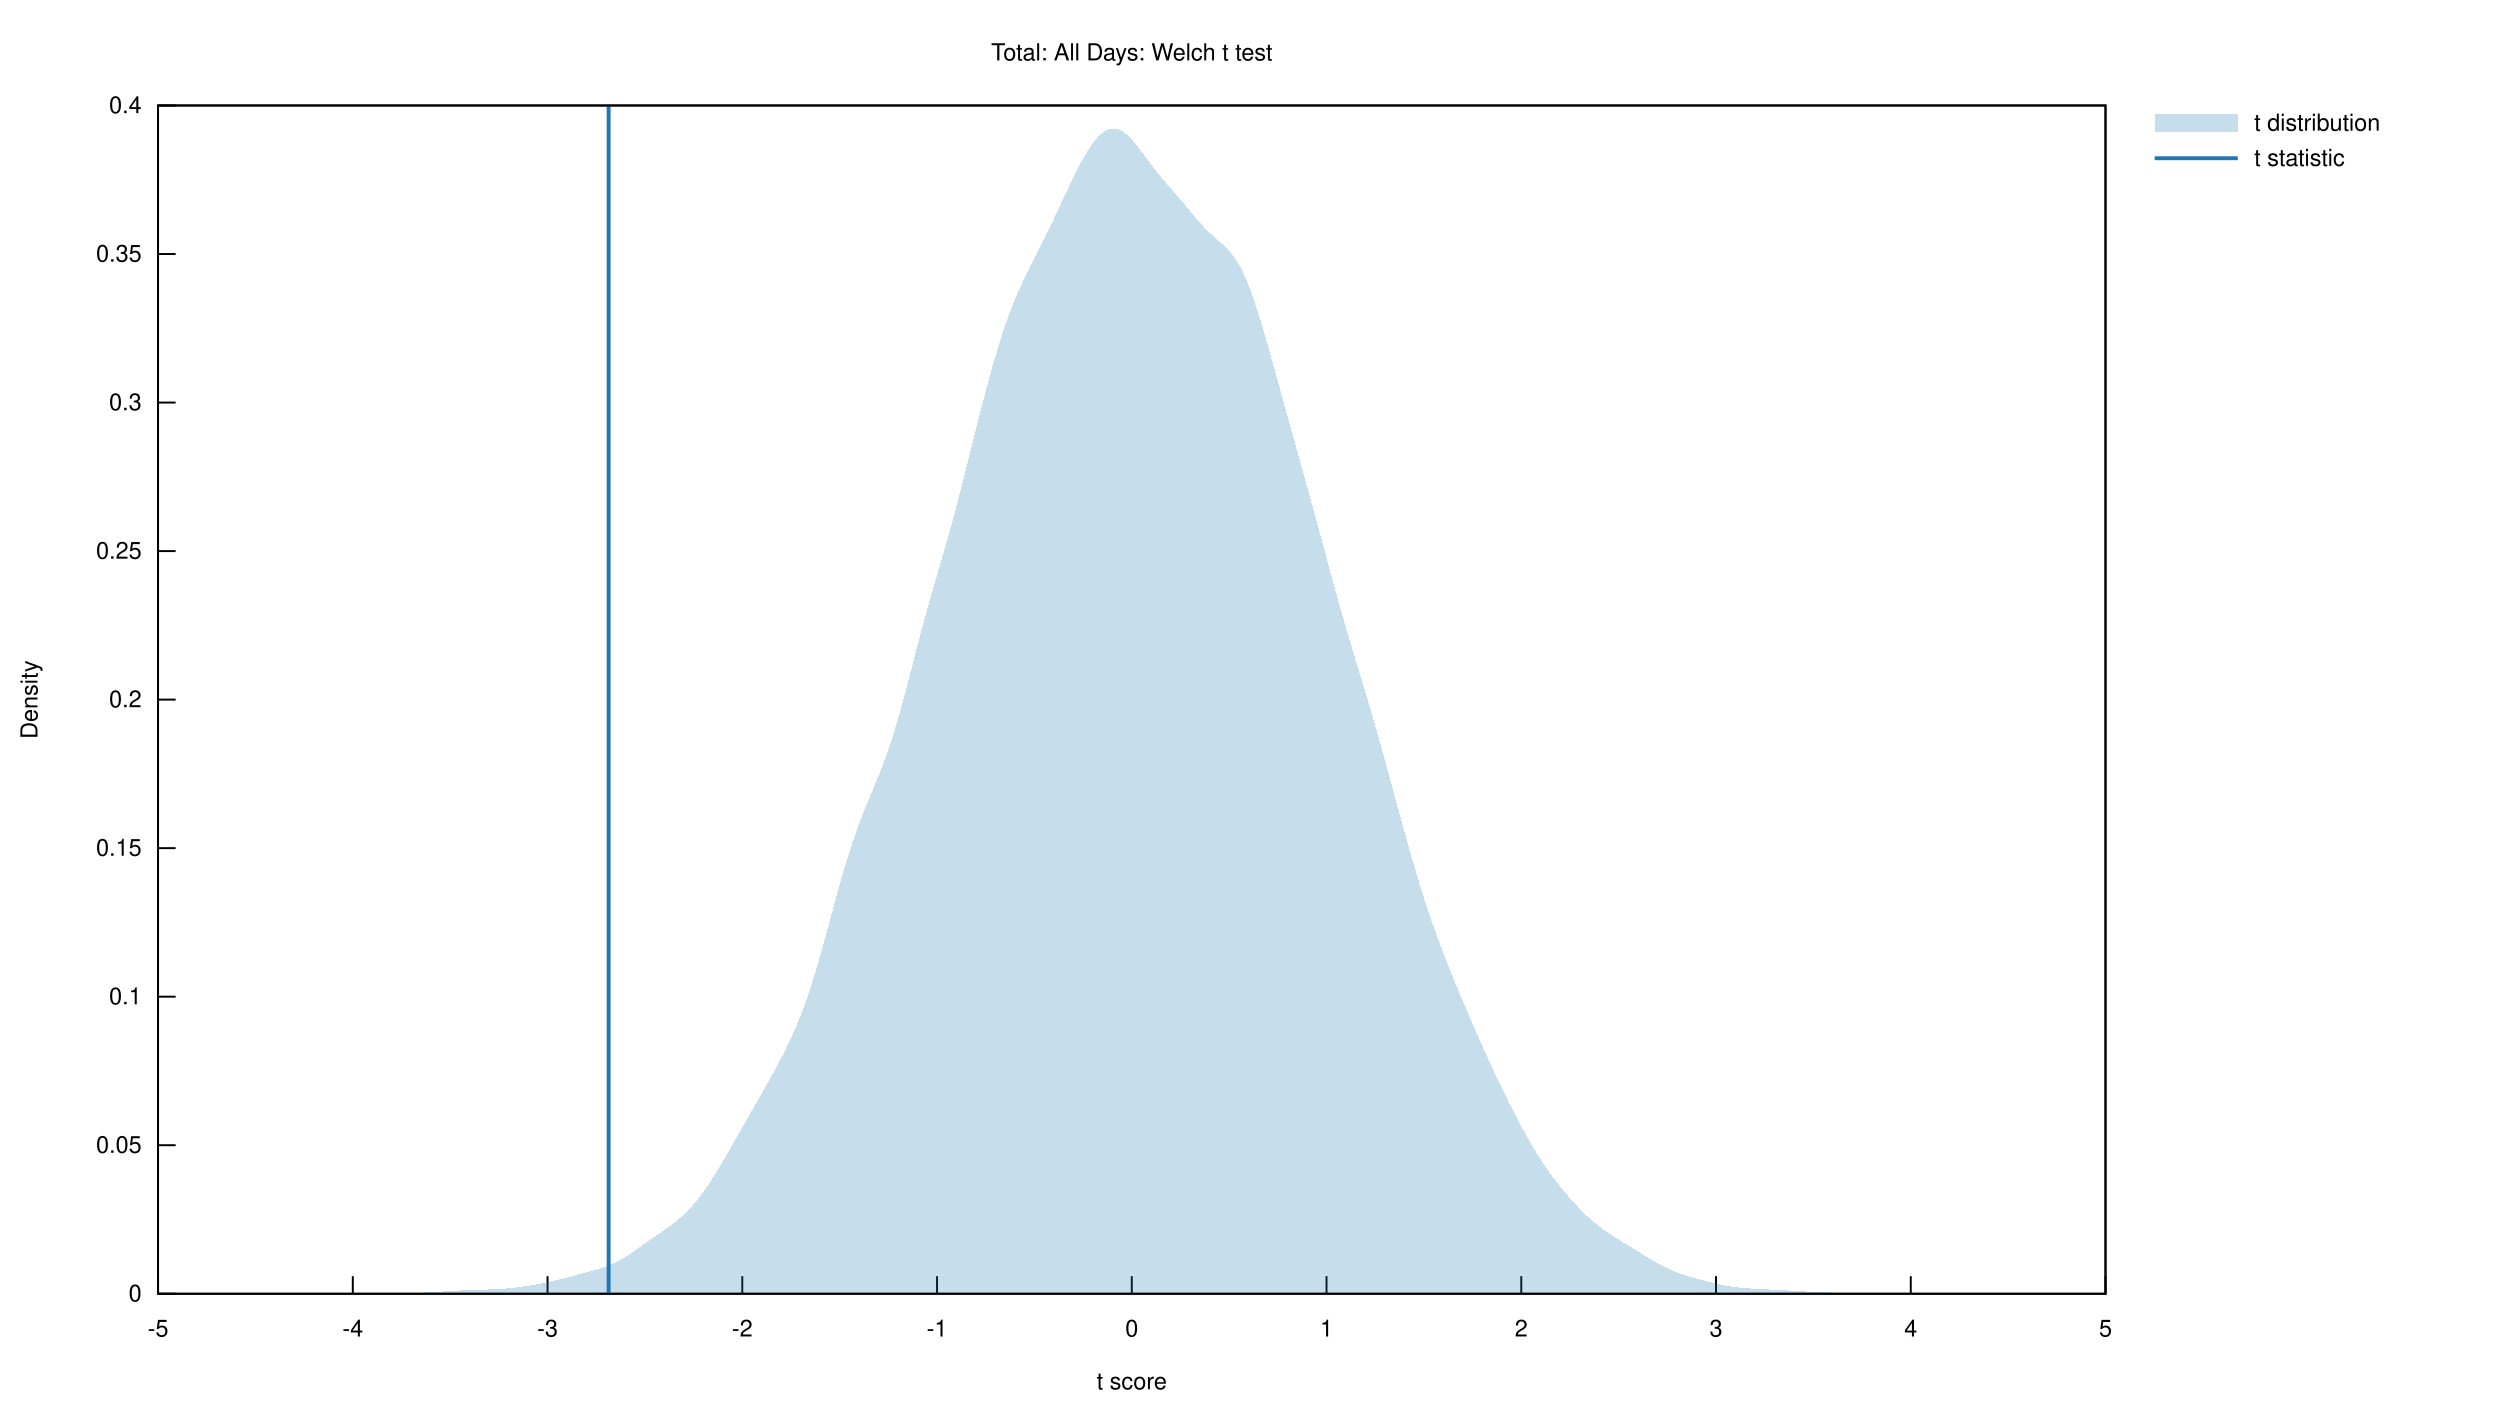
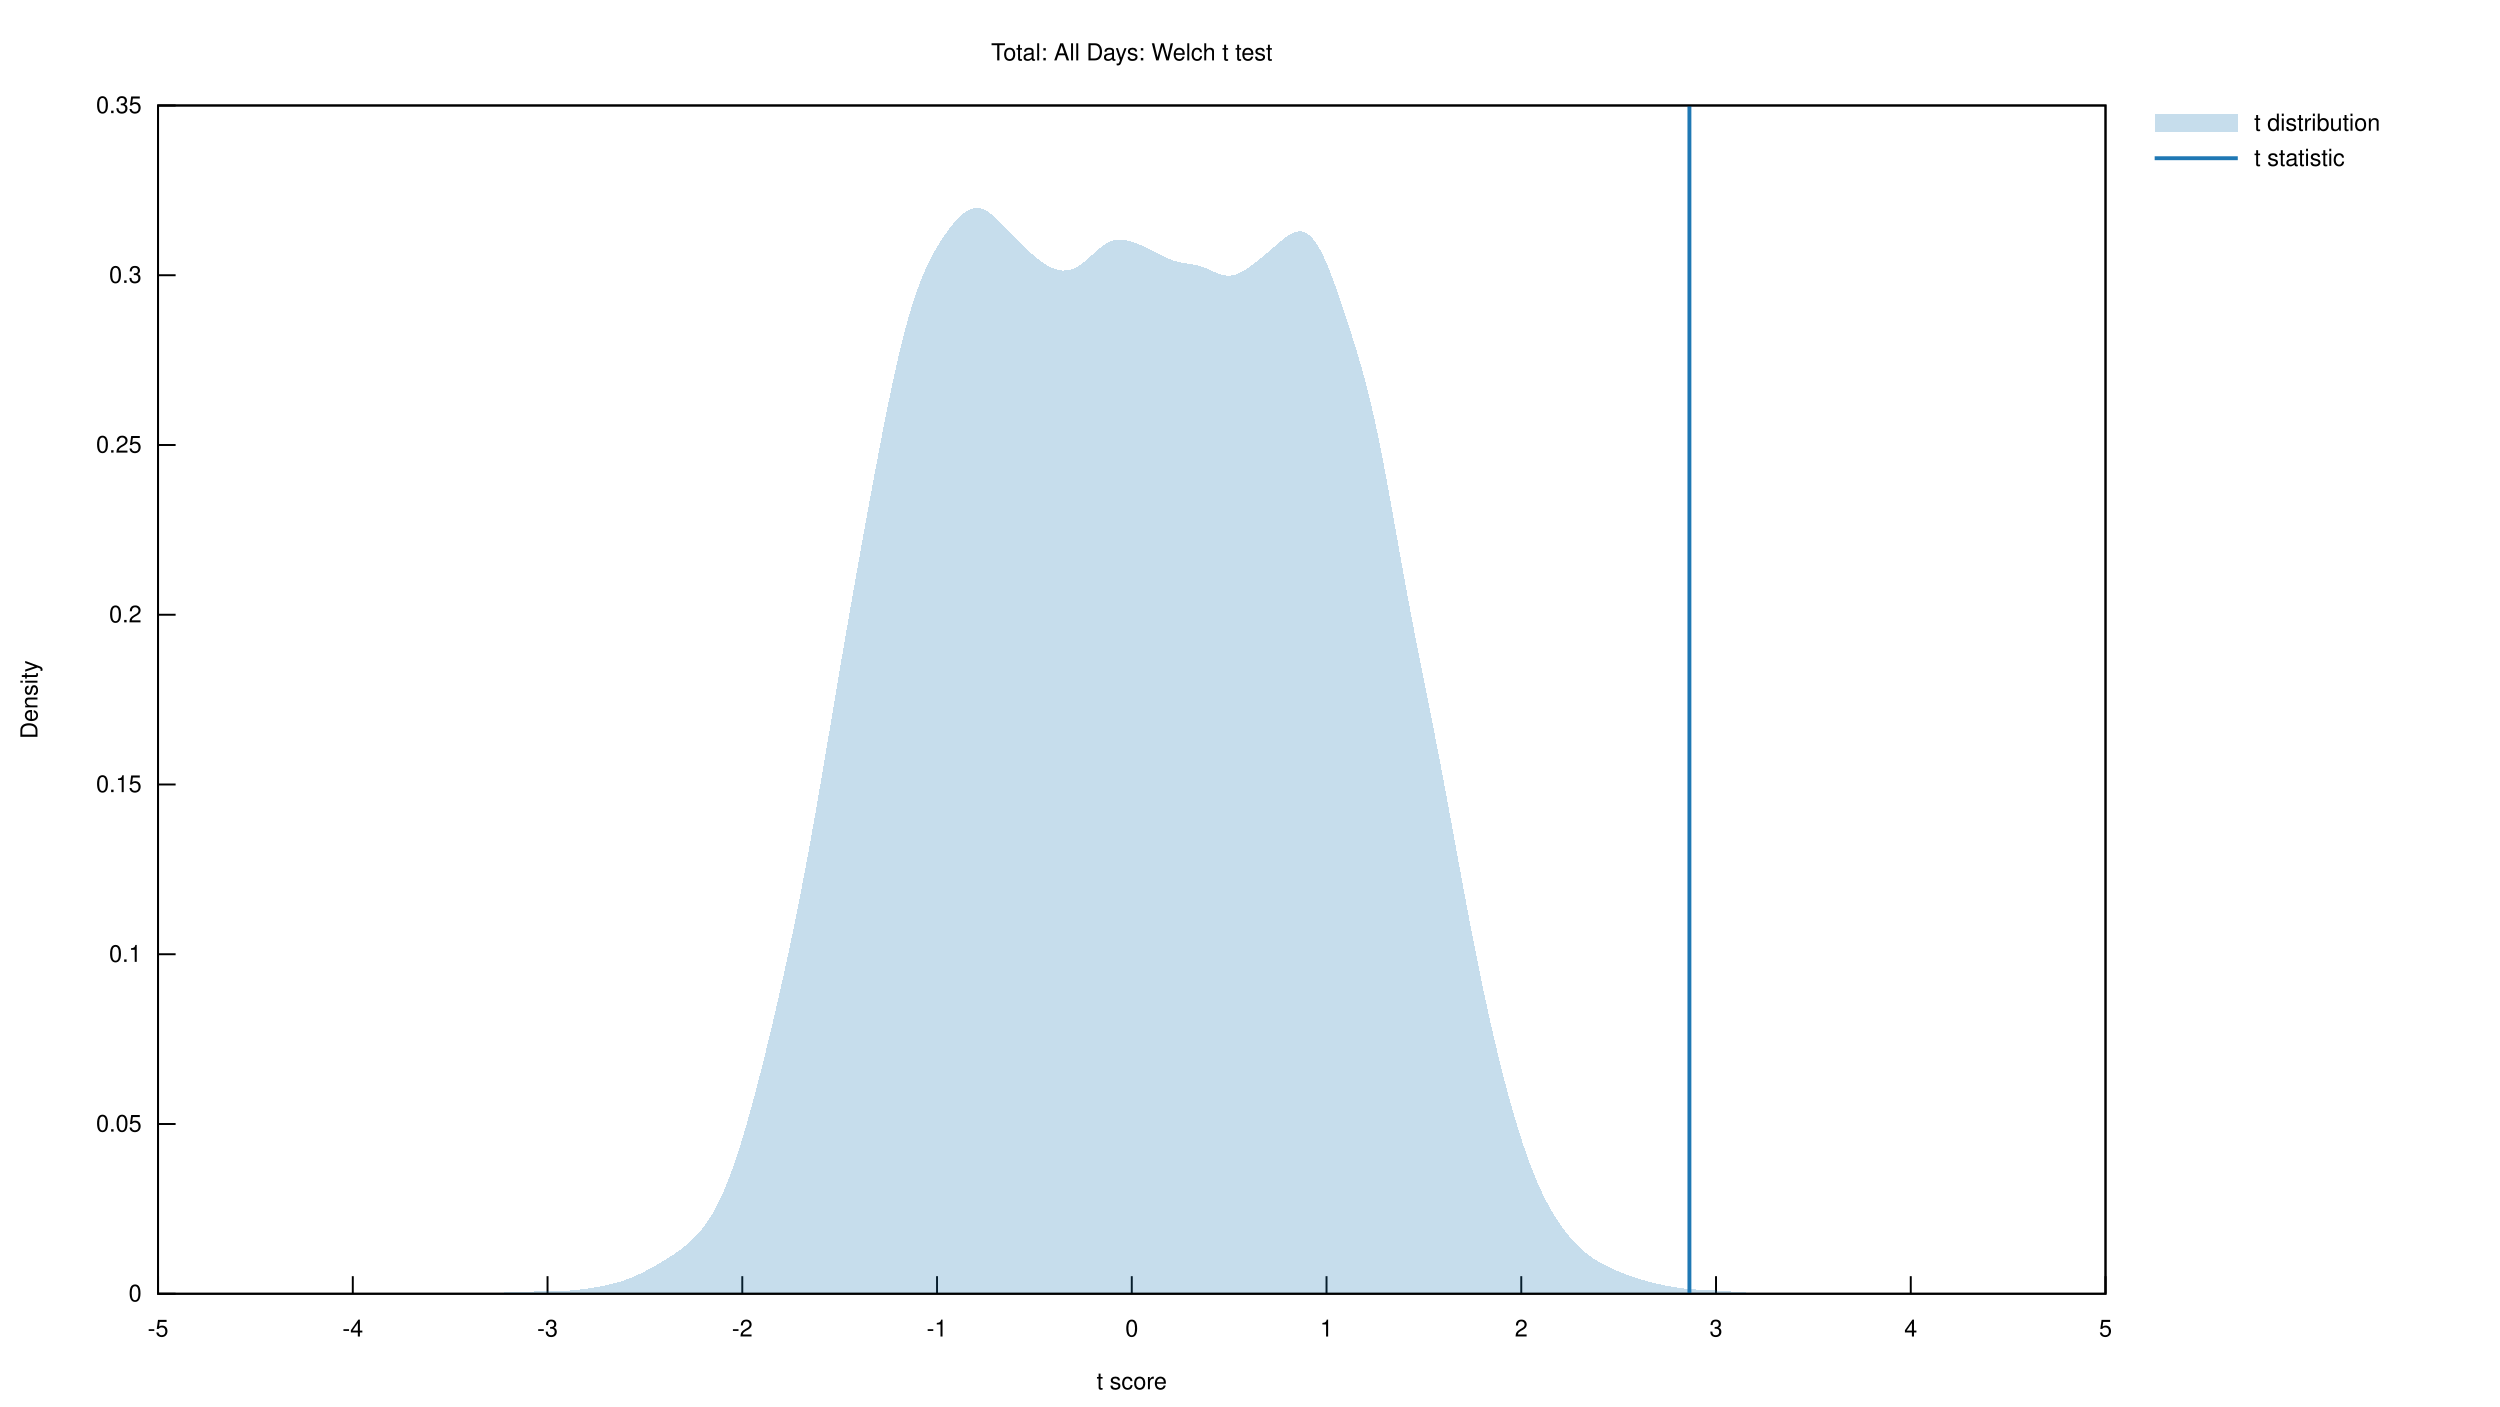
<svg xmlns="http://www.w3.org/2000/svg" xmlns:xlink="http://www.w3.org/1999/xlink" viewBox="0 0 1280 720">
  <g id="gnuplot_canvas">
    <rect x="0" y="0" width="1280" height="720" fill="none" />
    <defs>
      <circle id="gpDot" r="0.5" stroke-width="0.5" stroke="currentColor" />
      <path id="gpPt0" stroke-width="0.222" stroke="currentColor" d="M-1,0 h2 M0,-1 v2" />
      <path id="gpPt1" stroke-width="0.222" stroke="currentColor" d="M-1,-1 L1,1 M1,-1 L-1,1" />
      <path id="gpPt2" stroke-width="0.222" stroke="currentColor" d="M-1,0 L1,0 M0,-1 L0,1 M-1,-1 L1,1 M-1,1 L1,-1" />
      <rect id="gpPt3" stroke-width="0.222" stroke="currentColor" x="-1" y="-1" width="2" height="2" />
      <rect id="gpPt4" stroke-width="0.222" stroke="currentColor" fill="currentColor" x="-1" y="-1" width="2" height="2" />
      <circle id="gpPt5" stroke-width="0.222" stroke="currentColor" cx="0" cy="0" r="1" />
      <use xlink:href="#gpPt5" id="gpPt6" fill="currentColor" stroke="none" />
      <path id="gpPt7" stroke-width="0.222" stroke="currentColor" d="M0,-1.33 L-1.33,0.67 L1.33,0.67 z" />
      <use xlink:href="#gpPt7" id="gpPt8" fill="currentColor" stroke="none" />
      <use xlink:href="#gpPt7" id="gpPt9" stroke="currentColor" transform="rotate(180)" />
      <use xlink:href="#gpPt9" id="gpPt10" fill="currentColor" stroke="none" />
      <use xlink:href="#gpPt3" id="gpPt11" stroke="currentColor" transform="rotate(45)" />
      <use xlink:href="#gpPt11" id="gpPt12" fill="currentColor" stroke="none" />
      <path id="gpPt13" stroke-width="0.222" stroke="currentColor" d="M0,1.330 L1.265,0.411 L0.782,-1.067 L-0.782,-1.076 L-1.265,0.411 z" />
      <use xlink:href="#gpPt13" id="gpPt14" fill="currentColor" stroke="none" />
      <filter id="textbox" filterUnits="objectBoundingBox" x="0" y="0" height="1" width="1">
        <feFlood flood-color="white" flood-opacity="1" result="bgnd" />
        <feComposite in="SourceGraphic" in2="bgnd" operator="atop" />
      </filter>
      <filter id="greybox" filterUnits="objectBoundingBox" x="0" y="0" height="1" width="1">
        <feFlood flood-color="lightgrey" flood-opacity="1" result="grey" />
        <feComposite in="SourceGraphic" in2="grey" operator="atop" />
      </filter>
    </defs>
    <g fill="none" color="white" stroke="currentColor" stroke-width="1.00" stroke-linecap="butt" stroke-linejoin="miter">
</g>
    <g fill="none" color="black" stroke="currentColor" stroke-width="1.00" stroke-linecap="butt" stroke-linejoin="miter">
      <path stroke="black" d="M80.92,662.40 L89.92,662.40  " />
      <g transform="translate(72.53,666.30)" stroke="none" fill="black" font-family="Helvetica" font-size="12.00" text-anchor="end">
        <text>
          <tspan font-family="Helvetica"> 0</tspan>
        </text>
      </g>
    </g>
    <g fill="none" color="black" stroke="currentColor" stroke-width="1.00" stroke-linecap="butt" stroke-linejoin="miter">
-       <path stroke="black" d="M80.92,586.35 L89.92,586.35  " />
-       <g transform="translate(72.53,590.25)" stroke="none" fill="black" font-family="Helvetica" font-size="12.00" text-anchor="end">
+       <path stroke="black" d="M80.92,575.49 L89.92,575.49  " />
+       <g transform="translate(72.53,579.39)" stroke="none" fill="black" font-family="Helvetica" font-size="12.00" text-anchor="end">
        <text>
          <tspan font-family="Helvetica"> 0.05</tspan>
        </text>
      </g>
    </g>
    <g fill="none" color="black" stroke="currentColor" stroke-width="1.00" stroke-linecap="butt" stroke-linejoin="miter">
-       <path stroke="black" d="M80.92,510.30 L89.92,510.30  " />
-       <g transform="translate(72.53,514.20)" stroke="none" fill="black" font-family="Helvetica" font-size="12.00" text-anchor="end">
+       <path stroke="black" d="M80.92,488.57 L89.92,488.57  " />
+       <g transform="translate(72.53,492.47)" stroke="none" fill="black" font-family="Helvetica" font-size="12.00" text-anchor="end">
        <text>
          <tspan font-family="Helvetica"> 0.1</tspan>
        </text>
      </g>
    </g>
    <g fill="none" color="black" stroke="currentColor" stroke-width="1.00" stroke-linecap="butt" stroke-linejoin="miter">
-       <path stroke="black" d="M80.92,434.25 L89.92,434.25  " />
-       <g transform="translate(72.53,438.15)" stroke="none" fill="black" font-family="Helvetica" font-size="12.00" text-anchor="end">
+       <path stroke="black" d="M80.92,401.66 L89.92,401.66  " />
+       <g transform="translate(72.53,405.56)" stroke="none" fill="black" font-family="Helvetica" font-size="12.00" text-anchor="end">
        <text>
          <tspan font-family="Helvetica"> 0.15</tspan>
        </text>
      </g>
    </g>
    <g fill="none" color="black" stroke="currentColor" stroke-width="1.00" stroke-linecap="butt" stroke-linejoin="miter">
-       <path stroke="black" d="M80.92,358.20 L89.92,358.20  " />
-       <g transform="translate(72.53,362.10)" stroke="none" fill="black" font-family="Helvetica" font-size="12.00" text-anchor="end">
+       <path stroke="black" d="M80.92,314.75 L89.92,314.75  " />
+       <g transform="translate(72.53,318.65)" stroke="none" fill="black" font-family="Helvetica" font-size="12.00" text-anchor="end">
        <text>
          <tspan font-family="Helvetica"> 0.2</tspan>
        </text>
      </g>
    </g>
    <g fill="none" color="black" stroke="currentColor" stroke-width="1.00" stroke-linecap="butt" stroke-linejoin="miter">
-       <path stroke="black" d="M80.92,282.16 L89.92,282.16  " />
-       <g transform="translate(72.53,286.06)" stroke="none" fill="black" font-family="Helvetica" font-size="12.00" text-anchor="end">
+       <path stroke="black" d="M80.92,227.84 L89.92,227.84  " />
+       <g transform="translate(72.53,231.74)" stroke="none" fill="black" font-family="Helvetica" font-size="12.00" text-anchor="end">
        <text>
          <tspan font-family="Helvetica"> 0.25</tspan>
        </text>
      </g>
    </g>
    <g fill="none" color="black" stroke="currentColor" stroke-width="1.00" stroke-linecap="butt" stroke-linejoin="miter">
-       <path stroke="black" d="M80.92,206.11 L89.92,206.11  " />
-       <g transform="translate(72.53,210.01)" stroke="none" fill="black" font-family="Helvetica" font-size="12.00" text-anchor="end">
+       <path stroke="black" d="M80.92,140.92 L89.92,140.92  " />
+       <g transform="translate(72.53,144.82)" stroke="none" fill="black" font-family="Helvetica" font-size="12.00" text-anchor="end">
        <text>
          <tspan font-family="Helvetica"> 0.3</tspan>
-         </text>
-       </g>
-     </g>
-     <g fill="none" color="black" stroke="currentColor" stroke-width="1.00" stroke-linecap="butt" stroke-linejoin="miter">
-       <path stroke="black" d="M80.92,130.06 L89.92,130.06  " />
-       <g transform="translate(72.53,133.96)" stroke="none" fill="black" font-family="Helvetica" font-size="12.00" text-anchor="end">
-         <text>
-           <tspan font-family="Helvetica"> 0.35</tspan>
        </text>
      </g>
    </g>
    <g fill="none" color="black" stroke="currentColor" stroke-width="1.00" stroke-linecap="butt" stroke-linejoin="miter">
      <path stroke="black" d="M80.92,54.01 L89.92,54.01  " />
      <g transform="translate(72.53,57.91)" stroke="none" fill="black" font-family="Helvetica" font-size="12.00" text-anchor="end">
        <text>
-           <tspan font-family="Helvetica"> 0.4</tspan>
+           <tspan font-family="Helvetica"> 0.35</tspan>
        </text>
      </g>
    </g>
    <g fill="none" color="black" stroke="currentColor" stroke-width="1.00" stroke-linecap="butt" stroke-linejoin="miter">
      <path stroke="black" d="M80.92,662.40 L80.92,653.40  " />
      <g transform="translate(80.92,684.30)" stroke="none" fill="black" font-family="Helvetica" font-size="12.00" text-anchor="middle">
        <text>
          <tspan font-family="Helvetica">-5</tspan>
        </text>
      </g>
    </g>
    <g fill="none" color="black" stroke="currentColor" stroke-width="1.00" stroke-linecap="butt" stroke-linejoin="miter">
      <path stroke="black" d="M180.63,662.40 L180.63,653.40  " />
      <g transform="translate(180.63,684.30)" stroke="none" fill="black" font-family="Helvetica" font-size="12.00" text-anchor="middle">
        <text>
          <tspan font-family="Helvetica">-4</tspan>
        </text>
      </g>
    </g>
    <g fill="none" color="black" stroke="currentColor" stroke-width="1.00" stroke-linecap="butt" stroke-linejoin="miter">
      <path stroke="black" d="M280.34,662.40 L280.34,653.40  " />
      <g transform="translate(280.34,684.30)" stroke="none" fill="black" font-family="Helvetica" font-size="12.00" text-anchor="middle">
        <text>
          <tspan font-family="Helvetica">-3</tspan>
        </text>
      </g>
    </g>
    <g fill="none" color="black" stroke="currentColor" stroke-width="1.00" stroke-linecap="butt" stroke-linejoin="miter">
      <path stroke="black" d="M380.05,662.40 L380.05,653.40  " />
      <g transform="translate(380.05,684.30)" stroke="none" fill="black" font-family="Helvetica" font-size="12.00" text-anchor="middle">
        <text>
          <tspan font-family="Helvetica">-2</tspan>
        </text>
      </g>
    </g>
    <g fill="none" color="black" stroke="currentColor" stroke-width="1.00" stroke-linecap="butt" stroke-linejoin="miter">
      <path stroke="black" d="M479.76,662.40 L479.76,653.40  " />
      <g transform="translate(479.76,684.30)" stroke="none" fill="black" font-family="Helvetica" font-size="12.00" text-anchor="middle">
        <text>
          <tspan font-family="Helvetica">-1</tspan>
        </text>
      </g>
    </g>
    <g fill="none" color="black" stroke="currentColor" stroke-width="1.00" stroke-linecap="butt" stroke-linejoin="miter">
      <path stroke="black" d="M579.47,662.40 L579.47,653.40  " />
      <g transform="translate(579.47,684.30)" stroke="none" fill="black" font-family="Helvetica" font-size="12.00" text-anchor="middle">
        <text>
          <tspan font-family="Helvetica"> 0</tspan>
        </text>
      </g>
    </g>
    <g fill="none" color="black" stroke="currentColor" stroke-width="1.00" stroke-linecap="butt" stroke-linejoin="miter">
      <path stroke="black" d="M679.18,662.40 L679.18,653.40  " />
      <g transform="translate(679.18,684.30)" stroke="none" fill="black" font-family="Helvetica" font-size="12.00" text-anchor="middle">
        <text>
          <tspan font-family="Helvetica"> 1</tspan>
        </text>
      </g>
    </g>
    <g fill="none" color="black" stroke="currentColor" stroke-width="1.00" stroke-linecap="butt" stroke-linejoin="miter">
      <path stroke="black" d="M778.89,662.40 L778.89,653.40  " />
      <g transform="translate(778.89,684.30)" stroke="none" fill="black" font-family="Helvetica" font-size="12.00" text-anchor="middle">
        <text>
          <tspan font-family="Helvetica"> 2</tspan>
        </text>
      </g>
    </g>
    <g fill="none" color="black" stroke="currentColor" stroke-width="1.00" stroke-linecap="butt" stroke-linejoin="miter">
      <path stroke="black" d="M878.60,662.40 L878.60,653.40  " />
      <g transform="translate(878.60,684.30)" stroke="none" fill="black" font-family="Helvetica" font-size="12.00" text-anchor="middle">
        <text>
          <tspan font-family="Helvetica"> 3</tspan>
        </text>
      </g>
    </g>
    <g fill="none" color="black" stroke="currentColor" stroke-width="1.00" stroke-linecap="butt" stroke-linejoin="miter">
      <path stroke="black" d="M978.31,662.40 L978.31,653.40  " />
      <g transform="translate(978.31,684.30)" stroke="none" fill="black" font-family="Helvetica" font-size="12.00" text-anchor="middle">
        <text>
          <tspan font-family="Helvetica"> 4</tspan>
        </text>
      </g>
    </g>
    <g fill="none" color="black" stroke="currentColor" stroke-width="1.00" stroke-linecap="butt" stroke-linejoin="miter">
      <path stroke="black" d="M1078.02,662.40 L1078.02,653.40  " />
      <g transform="translate(1078.02,684.30)" stroke="none" fill="black" font-family="Helvetica" font-size="12.00" text-anchor="middle">
        <text>
          <tspan font-family="Helvetica"> 5</tspan>
        </text>
      </g>
    </g>
    <g fill="none" color="black" stroke="currentColor" stroke-width="1.00" stroke-linecap="butt" stroke-linejoin="miter">
</g>
    <g fill="none" color="black" stroke="currentColor" stroke-width="1.00" stroke-linecap="butt" stroke-linejoin="miter">
      <path stroke="black" d="M80.92,54.01 L80.92,662.40 L1078.02,662.40 L1078.02,54.01 L80.92,54.01 Z  " />
    </g>
    <g fill="none" color="black" stroke="currentColor" stroke-width="1.00" stroke-linecap="butt" stroke-linejoin="miter">
</g>
    <g id="gnuplot_plot_1">
      <g fill="none" color="black" stroke="currentColor" stroke-width="1.00" stroke-linecap="butt" stroke-linejoin="miter">
        <g transform="translate(1154.14,66.91)" stroke="none" fill="black" font-family="Helvetica" font-size="12.00" text-anchor="start">
          <text>
            <tspan font-family="Helvetica">t distribution</tspan>
          </text>
        </g>
      </g>
      <g fill="none" color="black" stroke="currentColor" stroke-width="1.00" stroke-linecap="butt" stroke-linejoin="miter">
        <g stroke="none" shape-rendering="crispEdges">
          <polygon fill="rgb( 31, 120, 180)" fill-opacity="0.25" points="1103.19,67.51 1145.75,67.51 1145.75,58.51 1103.19,58.51 " />
-           <polygon fill="rgb( 31, 120, 180)" fill-opacity="0.25" points="163.36,662.40 165.04,662.40 166.71,662.40 168.39,662.40 170.07,662.40 171.75,662.39 173.42,662.39 175.10,662.39 176.78,662.38 178.46,662.37 180.14,662.36 181.81,662.35 183.49,662.34 185.17,662.33 186.85,662.31 188.52,662.29 190.20,662.27 191.88,662.25 193.56,662.22 195.23,662.20 196.91,662.17 198.59,662.15 200.27,662.12 201.95,662.10 203.62,662.07 205.30,662.04 206.98,662.01 208.66,661.98 210.33,661.94 212.01,661.90 213.69,661.85 215.37,661.80 217.05,661.74 218.72,661.67 220.40,661.59 222.08,661.51 223.76,661.42 225.43,661.32 227.11,661.22 228.79,661.11 230.47,661.01 232.14,660.91 233.82,660.82 235.50,660.73 237.18,660.65 238.86,660.58 240.53,660.52 242.21,660.46 243.89,660.41 245.57,660.36 247.24,660.32 248.92,660.26 250.60,660.20 252.28,660.14 253.96,660.05 255.63,659.95 257.31,659.84 258.99,659.71 260.67,659.56 262.34,659.39 264.02,659.20 265.70,659.00 267.38,658.77 269.05,658.54 270.73,658.28 272.41,658.01 274.09,657.72 275.77,657.42 277.44,657.10 279.12,656.76 280.80,656.40 282.48,656.03 284.15,655.64 285.83,655.23 287.51,654.81 289.19,654.38 290.87,653.94 292.54,653.49 294.22,653.04 295.90,652.58 297.58,652.13 299.25,651.68 300.93,651.23 302.61,650.78 304.29,650.32 305.96,649.85 307.64,649.35 309.32,648.80 311.00,648.20 312.68,647.53 314.35,646.79 316.03,645.96 317.71,645.05 319.39,644.07 321.06,643.02 322.74,641.90 324.42,640.75 326.10,639.56 327.78,638.36 329.45,637.16 331.13,635.96 332.81,634.78 334.49,633.61 336.16,632.45 337.84,631.30 339.52,630.15 341.20,628.98 342.87,627.78 344.55,626.54 346.23,625.23 347.91,623.85 349.59,622.37 351.26,620.78 352.94,619.07 354.62,617.23 356.30,615.25 357.97,613.15 359.65,610.92 361.33,608.57 363.01,606.10 364.69,603.54 366.36,600.88 368.04,598.14 369.72,595.33 371.40,592.46 373.07,589.55 374.75,586.61 376.43,583.64 378.11,580.68 379.78,577.71 381.46,574.76 383.14,571.83 384.82,568.91 386.50,566.00 388.17,563.10 389.85,560.18 391.53,557.25 393.21,554.28 394.88,551.27 396.56,548.20 398.24,545.06 399.92,541.84 401.60,538.53 403.27,535.11 404.95,531.55 406.63,527.82 408.31,523.90 409.98,519.75 411.66,515.34 413.34,510.64 415.02,505.64 416.69,500.34 418.37,494.77 420.05,488.96 421.73,482.94 423.41,476.80 425.08,470.58 426.76,464.36 428.44,458.21 430.12,452.19 431.79,446.35 433.47,440.74 435.15,435.39 436.83,430.30 438.51,425.48 440.18,420.91 441.86,416.57 443.54,412.40 445.22,408.35 446.89,404.35 448.57,400.33 450.25,396.20 451.93,391.91 453.60,387.38 455.28,382.57 456.96,377.44 458.64,371.98 460.32,366.21 461.99,360.17 463.67,353.91 465.35,347.49 467.03,341.00 468.70,334.52 470.38,328.09 472.06,321.79 473.74,315.62 475.42,309.60 477.09,303.70 478.77,297.90 480.45,292.15 482.13,286.39 483.80,280.58 485.48,274.66 487.16,268.61 488.84,262.42 490.51,256.07 492.19,249.59 493.87,243.00 495.55,236.32 497.23,229.61 498.90,222.90 500.58,216.23 502.26,209.64 503.94,203.16 505.61,196.84 507.29,190.69 508.97,184.76 510.65,179.07 512.33,173.65 514.00,168.50 515.68,163.65 517.36,159.09 519.04,154.82 520.71,150.81 522.39,147.03 524.07,143.44 525.75,140.00 527.42,136.65 529.10,133.35 530.78,130.05 532.46,126.73 534.14,123.36 535.81,119.93 537.49,116.44 539.17,112.90 540.85,109.32 542.52,105.72 544.20,102.12 545.88,98.54 547.56,95.00 549.24,91.53 550.91,88.14 552.59,84.87 554.27,81.75 555.95,78.81 557.62,76.08 559.30,73.61 560.98,71.42 562.66,69.55 564.33,68.03 566.01,66.89 567.69,66.14 569.37,65.79 571.05,65.84 572.72,66.28 574.40,67.10 576.08,68.25 577.76,69.71 579.43,71.44 581.11,73.37 582.79,75.46 584.47,77.66 586.15,79.90 587.82,82.16 589.50,84.39 591.18,86.57 592.86,88.69 594.53,90.75 596.21,92.75 597.89,94.72 599.57,96.66 601.24,98.60 602.92,100.54 604.60,102.50 606.28,104.48 607.96,106.47 609.63,108.47 611.31,110.46 612.99,112.41 614.67,114.31 616.34,116.14 618.02,117.87 619.70,119.51 621.38,121.07 623.06,122.56 624.73,124.03 626.41,125.53 628.09,127.15 629.77,128.96 631.44,131.04 633.12,133.46 634.80,136.29 636.48,139.56 638.15,143.28 639.83,147.46 641.51,152.06 643.19,157.05 644.87,162.36 646.54,167.93 648.22,173.70 649.90,179.61 651.58,185.61 653.25,191.66 654.93,197.74 656.61,203.81 658.29,209.87 659.97,215.91 661.64,221.94 663.32,227.95 665.00,233.95 666.68,239.97 668.35,245.99 670.03,252.05 671.71,258.14 673.39,264.27 675.07,270.44 676.74,276.64 678.42,282.85 680.10,289.06 681.78,295.24 683.45,301.36 685.13,307.40 686.81,313.34 688.49,319.16 690.16,324.88 691.84,330.50 693.52,336.05 695.20,341.56 696.88,347.07 698.55,352.61 700.23,358.21 701.91,363.90 703.59,369.69 705.26,375.58 706.94,381.56 708.62,387.63 710.30,393.75 711.98,399.92 713.65,406.09 715.33,412.25 717.01,418.37 718.69,424.44 720.36,430.43 722.04,436.33 723.72,442.12 725.40,447.79 727.07,453.32 728.75,458.70 730.43,463.92 732.11,468.98 733.79,473.87 735.46,478.61 737.14,483.19 738.82,487.64 740.50,491.96 742.17,496.19 743.85,500.32 745.53,504.39 747.21,508.40 748.89,512.38 750.56,516.31 752.24,520.22 753.92,524.09 755.60,527.94 757.27,531.75 758.95,535.53 760.63,539.26 762.31,542.94 763.98,546.58 765.66,550.16 767.34,553.70 769.02,557.19 770.70,560.62 772.37,564.01 774.05,567.35 775.73,570.64 777.41,573.86 779.08,577.03 780.76,580.12 782.44,583.13 784.12,586.06 785.80,588.89 787.47,591.62 789.15,594.25 790.83,596.78 792.51,599.20 794.18,601.54 795.86,603.78 797.54,605.94 799.22,608.03 800.89,610.06 802.57,612.04 804.25,613.95 805.93,615.82 807.61,617.63 809.28,619.38 810.96,621.06 812.64,622.67 814.32,624.20 815.99,625.66 817.67,627.03 819.35,628.33 821.03,629.56 822.71,630.74 824.38,631.86 826.06,632.94 827.74,634.00 829.42,635.05 831.09,636.08 832.77,637.12 834.45,638.16 836.13,639.20 837.80,640.25 839.48,641.30 841.16,642.34 842.84,643.37 844.52,644.38 846.19,645.37 847.87,646.32 849.55,647.25 851.23,648.13 852.90,648.97 854.58,649.75 856.26,650.49 857.94,651.18 859.62,651.82 861.29,652.42 862.97,652.97 864.65,653.49 866.33,653.99 868.00,654.47 869.68,654.93 871.36,655.38 873.04,655.82 874.71,656.25 876.39,656.66 878.07,657.06 879.75,657.44 881.43,657.80 883.10,658.13 884.78,658.43 886.46,658.69 888.14,658.93 889.81,659.13 891.49,659.31 893.17,659.46 894.85,659.60 896.53,659.72 898.20,659.82 899.88,659.92 901.56,660.01 903.24,660.10 904.91,660.19 906.59,660.28 908.27,660.36 909.95,660.45 911.62,660.54 913.30,660.63 914.98,660.72 916.66,660.81 918.34,660.90 920.01,661.00 921.69,661.09 923.37,661.18 925.05,661.26 926.72,661.34 928.40,661.42 930.08,661.49 931.76,661.56 933.44,661.62 935.11,661.68 936.79,661.73 938.47,661.79 940.15,661.84 941.82,661.88 943.50,661.93 945.18,661.97 946.86,662.02 948.53,662.06 950.21,662.10 951.89,662.14 953.57,662.17 955.25,662.20 956.92,662.23 958.60,662.25 960.28,662.27 961.96,662.28 963.63,662.30 965.31,662.31 966.99,662.31 968.67,662.32 970.35,662.33 972.02,662.34 973.70,662.34 975.38,662.35 977.06,662.35 978.73,662.36 980.41,662.37 982.09,662.37 983.77,662.38 985.44,662.38 987.12,662.39 988.80,662.39 990.48,662.39 992.16,662.39 993.83,662.40 995.51,662.40 997.19,662.40 998.87,662.40 1000.54,662.40 1000.54,662.40 998.87,662.40 997.19,662.40 995.51,662.40 993.83,662.40 992.16,662.40 990.48,662.40 988.80,662.40 987.12,662.40 985.44,662.40 983.77,662.40 982.09,662.40 980.41,662.40 978.73,662.40 977.06,662.40 975.38,662.40 973.70,662.40 972.02,662.40 970.35,662.40 968.67,662.40 966.99,662.40 965.31,662.40 963.63,662.40 961.96,662.40 960.28,662.40 958.60,662.40 956.92,662.40 955.25,662.40 953.57,662.40 951.89,662.40 950.21,662.40 948.53,662.40 946.86,662.40 945.18,662.40 943.50,662.40 941.82,662.40 940.15,662.40 938.47,662.40 936.79,662.40 935.11,662.40 933.44,662.40 931.76,662.40 930.08,662.40 928.40,662.40 926.72,662.40 925.05,662.40 923.37,662.40 921.69,662.40 920.01,662.40 918.34,662.40 916.66,662.40 914.98,662.40 913.30,662.40 911.62,662.40 909.95,662.40 908.27,662.40 906.59,662.40 904.91,662.40 903.24,662.40 901.56,662.40 899.88,662.40 898.20,662.40 896.53,662.40 894.85,662.40 893.17,662.40 891.49,662.40 889.81,662.40 888.14,662.40 886.46,662.40 884.78,662.40 883.10,662.40 881.43,662.40 879.75,662.40 878.07,662.40 876.39,662.40 874.71,662.40 873.04,662.40 871.36,662.40 869.68,662.40 868.00,662.40 866.33,662.40 864.65,662.40 862.97,662.40 861.29,662.40 859.62,662.40 857.94,662.40 856.26,662.40 854.58,662.40 852.90,662.40 851.23,662.40 849.55,662.40 847.87,662.40 846.19,662.40 844.52,662.40 842.84,662.40 841.16,662.40 839.48,662.40 837.80,662.40 836.13,662.40 834.45,662.40 832.77,662.40 831.09,662.40 829.42,662.40 827.74,662.40 826.06,662.40 824.38,662.40 822.71,662.40 821.03,662.40 819.35,662.40 817.67,662.40 815.99,662.40 814.32,662.40 812.64,662.40 810.96,662.40 809.28,662.40 807.61,662.40 805.93,662.40 804.25,662.40 802.57,662.40 800.89,662.40 799.22,662.40 797.54,662.40 795.86,662.40 794.18,662.40 792.51,662.40 790.83,662.40 789.15,662.40 787.47,662.40 785.80,662.40 784.12,662.40 782.44,662.40 780.76,662.40 779.08,662.40 777.41,662.40 775.73,662.40 774.05,662.40 772.37,662.40 770.70,662.40 769.02,662.40 767.34,662.40 765.66,662.40 763.98,662.40 762.31,662.40 760.63,662.40 758.95,662.40 757.27,662.40 755.60,662.40 753.92,662.40 752.24,662.40 750.56,662.40 748.89,662.40 747.21,662.40 745.53,662.40 743.85,662.40 742.17,662.40 740.50,662.40 738.82,662.40 737.14,662.40 735.46,662.40 733.79,662.40 732.11,662.40 730.43,662.40 728.75,662.40 727.07,662.40 725.40,662.40 723.72,662.40 722.04,662.40 720.36,662.40 718.69,662.40 717.01,662.40 715.33,662.40 713.65,662.40 711.98,662.40 710.30,662.40 708.62,662.40 706.94,662.40 705.26,662.40 703.59,662.40 701.91,662.40 700.23,662.40 698.55,662.40 696.88,662.40 695.20,662.40 693.52,662.40 691.84,662.40 690.16,662.40 688.49,662.40 686.81,662.40 685.13,662.40 683.45,662.40 681.78,662.40 680.10,662.40 678.42,662.40 676.74,662.40 675.07,662.40 673.39,662.40 671.71,662.40 670.03,662.40 668.35,662.40 666.68,662.40 665.00,662.40 663.32,662.40 661.64,662.40 659.97,662.40 658.29,662.40 656.61,662.40 654.93,662.40 653.25,662.40 651.58,662.40 649.90,662.40 648.22,662.40 646.54,662.40 644.87,662.40 643.19,662.40 641.51,662.40 639.83,662.40 638.15,662.40 636.48,662.40 634.80,662.40 633.12,662.40 631.44,662.40 629.77,662.40 628.09,662.40 626.41,662.40 624.73,662.40 623.06,662.40 621.38,662.40 619.70,662.40 618.02,662.40 616.34,662.40 614.67,662.40 612.99,662.40 611.31,662.40 609.63,662.40 607.96,662.40 606.28,662.40 604.60,662.40 602.92,662.40 601.24,662.40 599.57,662.40 597.89,662.40 596.21,662.40 594.53,662.40 592.86,662.40 591.18,662.40 589.50,662.40 587.82,662.40 586.15,662.40 584.47,662.40 582.79,662.40 581.11,662.40 579.43,662.40 577.76,662.40 576.08,662.40 574.40,662.40 572.72,662.40 571.05,662.40 569.37,662.40 567.69,662.40 566.01,662.40 564.33,662.40 562.66,662.40 560.98,662.40 559.30,662.40 557.62,662.40 555.95,662.40 554.27,662.40 552.59,662.40 550.91,662.40 549.24,662.40 547.56,662.40 545.88,662.40 544.20,662.40 542.52,662.40 540.85,662.40 539.17,662.40 537.49,662.40 535.81,662.40 534.14,662.40 532.46,662.40 530.78,662.40 529.10,662.40 527.42,662.40 525.75,662.40 524.07,662.40 522.39,662.40 520.71,662.40 519.04,662.40 517.36,662.40 515.68,662.40 514.00,662.40 512.33,662.40 510.65,662.40 508.97,662.40 507.29,662.40 505.61,662.40 503.94,662.40 502.26,662.40 500.58,662.40 498.90,662.40 497.23,662.40 495.55,662.40 493.87,662.40 492.19,662.40 490.51,662.40 488.84,662.40 487.16,662.40 485.48,662.40 483.80,662.40 482.13,662.40 480.45,662.40 478.77,662.40 477.09,662.40 475.42,662.40 473.74,662.40 472.06,662.40 470.38,662.40 468.70,662.40 467.03,662.40 465.35,662.40 463.67,662.40 461.99,662.40 460.32,662.40 458.64,662.40 456.96,662.40 455.28,662.40 453.60,662.40 451.93,662.40 450.25,662.40 448.57,662.40 446.89,662.40 445.22,662.40 443.54,662.40 441.86,662.40 440.18,662.40 438.51,662.40 436.83,662.40 435.15,662.40 433.47,662.40 431.79,662.40 430.12,662.40 428.44,662.40 426.76,662.40 425.08,662.40 423.41,662.40 421.73,662.40 420.05,662.40 418.37,662.40 416.69,662.40 415.02,662.40 413.34,662.40 411.66,662.40 409.98,662.40 408.31,662.40 406.63,662.40 404.95,662.40 403.27,662.40 401.60,662.40 399.92,662.40 398.24,662.40 396.56,662.40 394.88,662.40 393.21,662.40 391.53,662.40 389.85,662.40 388.17,662.40 386.50,662.40 384.82,662.40 383.14,662.40 381.46,662.40 379.78,662.40 378.11,662.40 376.43,662.40 374.75,662.40 373.07,662.40 371.40,662.40 369.72,662.40 368.04,662.40 366.36,662.40 364.69,662.40 363.01,662.40 361.33,662.40 359.65,662.40 357.97,662.40 356.30,662.40 354.62,662.40 352.94,662.40 351.26,662.40 349.59,662.40 347.91,662.40 346.23,662.40 344.55,662.40 342.87,662.40 341.20,662.40 339.52,662.40 337.84,662.40 336.16,662.40 334.49,662.40 332.81,662.40 331.13,662.40 329.45,662.40 327.78,662.40 326.10,662.40 324.42,662.40 322.74,662.40 321.06,662.40 319.39,662.40 317.71,662.40 316.03,662.40 314.35,662.40 312.68,662.40 311.00,662.40 309.32,662.40 307.64,662.40 305.96,662.40 304.29,662.40 302.61,662.40 300.93,662.40 299.25,662.40 297.58,662.40 295.90,662.40 294.22,662.40 292.54,662.40 290.87,662.40 289.19,662.40 287.51,662.40 285.83,662.40 284.15,662.40 282.48,662.40 280.80,662.40 279.12,662.40 277.44,662.40 275.77,662.40 274.09,662.40 272.41,662.40 270.73,662.40 269.05,662.40 267.38,662.40 265.70,662.40 264.02,662.40 262.34,662.40 260.67,662.40 258.99,662.40 257.31,662.40 255.63,662.40 253.96,662.40 252.28,662.40 250.60,662.40 248.92,662.40 247.24,662.40 245.57,662.40 243.89,662.40 242.21,662.40 240.53,662.40 238.86,662.40 237.18,662.40 235.50,662.40 233.82,662.40 232.14,662.40 230.47,662.40 228.79,662.40 227.11,662.40 225.43,662.40 223.76,662.40 222.08,662.40 220.40,662.40 218.72,662.40 217.05,662.40 215.37,662.40 213.69,662.40 212.01,662.40 210.33,662.40 208.66,662.40 206.98,662.40 205.30,662.40 203.62,662.40 201.95,662.40 200.27,662.40 198.59,662.40 196.91,662.40 195.23,662.40 193.56,662.40 191.88,662.40 190.20,662.40 188.52,662.40 186.85,662.40 185.17,662.40 183.49,662.40 181.81,662.40 180.14,662.40 178.46,662.40 176.78,662.40 175.10,662.40 173.42,662.40 171.75,662.40 170.07,662.40 168.39,662.40 166.71,662.40 165.04,662.40 163.36,662.40 " />
+           <polygon fill="rgb( 31, 120, 180)" fill-opacity="0.25" points="145.65,662.40 147.45,662.40 149.24,662.40 151.04,662.40 152.83,662.40 154.63,662.39 156.42,662.39 158.22,662.39 160.01,662.38 161.81,662.38 163.60,662.37 165.40,662.37 167.20,662.36 168.99,662.35 170.79,662.35 172.58,662.34 174.38,662.34 176.17,662.34 177.97,662.33 179.76,662.34 181.56,662.34 183.35,662.34 185.15,662.35 186.94,662.36 188.74,662.36 190.53,662.37 192.33,662.38 194.13,662.38 195.92,662.39 197.72,662.39 199.51,662.39 201.31,662.39 203.10,662.40 204.90,662.40 206.69,662.40 208.49,662.40 210.28,662.40 212.08,662.40 213.87,662.40 215.67,662.40 217.47,662.40 219.26,662.40 221.06,662.40 222.85,662.40 224.65,662.40 226.44,662.40 228.24,662.39 230.03,662.39 231.83,662.38 233.62,662.38 235.42,662.37 237.21,662.35 239.01,662.34 240.80,662.31 242.60,662.29 244.40,662.25 246.19,662.21 247.99,662.16 249.78,662.10 251.58,662.03 253.37,661.96 255.17,661.88 256.96,661.80 258.76,661.72 260.55,661.63 262.35,661.55 264.14,661.48 265.94,661.42 267.74,661.36 269.53,661.32 271.33,661.28 273.12,661.25 274.92,661.23 276.71,661.21 278.51,661.19 280.30,661.17 282.10,661.15 283.89,661.11 285.69,661.06 287.48,660.99 289.28,660.90 291.07,660.79 292.87,660.65 294.67,660.49 296.46,660.30 298.26,660.08 300.05,659.84 301.85,659.57 303.64,659.29 305.44,658.98 307.23,658.65 309.03,658.29 310.82,657.91 312.62,657.50 314.41,657.06 316.21,656.57 318.00,656.04 319.80,655.45 321.60,654.80 323.39,654.10 325.19,653.33 326.98,652.51 328.78,651.63 330.57,650.71 332.37,649.75 334.16,648.76 335.96,647.75 337.75,646.71 339.55,645.64 341.34,644.55 343.14,643.42 344.94,642.24 346.73,641.01 348.53,639.70 350.32,638.31 352.12,636.82 353.91,635.20 355.71,633.44 357.50,631.51 359.30,629.38 361.09,627.03 362.89,624.42 364.68,621.53 366.48,618.33 368.27,614.79 370.07,610.91 371.87,606.68 373.66,602.09 375.46,597.16 377.25,591.89 379.05,586.30 380.84,580.43 382.64,574.28 384.43,567.88 386.23,561.26 388.02,554.44 389.82,547.43 391.61,540.25 393.41,532.92 395.21,525.43 397.00,517.79 398.80,509.98 400.59,502.01 402.39,493.86 404.18,485.52 405.98,476.96 407.77,468.17 409.57,459.14 411.36,449.86 413.16,440.33 414.95,430.54 416.75,420.51 418.54,410.27 420.34,399.85 422.14,389.29 423.93,378.65 425.73,367.96 427.52,357.28 429.32,346.65 431.11,336.10 432.91,325.64 434.70,315.29 436.50,305.05 438.29,294.91 440.09,284.85 441.88,274.88 443.68,264.99 445.47,255.18 447.27,245.47 449.07,235.88 450.86,226.45 452.66,217.22 454.45,208.23 456.25,199.55 458.04,191.21 459.84,183.27 461.63,175.78 463.43,168.77 465.22,162.26 467.02,156.26 468.81,150.77 470.61,145.77 472.41,141.23 474.20,137.10 476.00,133.34 477.79,129.90 479.59,126.73 481.38,123.80 483.18,121.07 484.97,118.53 486.77,116.16 488.56,113.97 490.36,111.99 492.15,110.25 493.95,108.79 495.74,107.65 497.54,106.87 499.34,106.49 501.13,106.51 502.93,106.93 504.72,107.72 506.52,108.84 508.31,110.23 510.11,111.83 511.90,113.57 513.70,115.40 515.49,117.28 517.29,119.16 519.08,121.03 520.88,122.87 522.68,124.67 524.47,126.43 526.27,128.13 528.06,129.77 529.86,131.33 531.65,132.79 533.45,134.14 535.24,135.34 537.04,136.38 538.83,137.24 540.63,137.90 542.42,138.33 544.22,138.52 546.01,138.46 547.81,138.13 549.61,137.53 551.40,136.66 553.20,135.53 554.99,134.19 556.79,132.68 558.58,131.06 560.38,129.41 562.17,127.81 563.97,126.34 565.76,125.06 567.56,124.04 569.35,123.30 571.15,122.84 572.94,122.66 574.74,122.73 576.54,123.00 578.33,123.43 580.13,123.99 581.92,124.65 583.72,125.37 585.51,126.16 587.31,126.99 589.10,127.88 590.90,128.79 592.69,129.72 594.49,130.65 596.28,131.54 598.08,132.35 599.88,133.07 601.67,133.68 603.47,134.16 605.26,134.53 607.06,134.83 608.85,135.09 610.65,135.37 612.44,135.72 614.24,136.18 616.03,136.77 617.83,137.47 619.62,138.26 621.42,139.08 623.21,139.85 625.01,140.50 626.81,140.95 628.60,141.15 630.40,141.07 632.19,140.69 633.99,140.05 635.78,139.17 637.58,138.11 639.37,136.91 641.17,135.62 642.96,134.25 644.76,132.84 646.55,131.38 648.35,129.87 650.15,128.32 651.94,126.75 653.74,125.17 655.53,123.63 657.33,122.17 659.12,120.85 660.92,119.75 662.71,118.95 664.51,118.50 666.30,118.49 668.10,118.97 669.89,120.01 671.69,121.62 673.48,123.84 675.28,126.66 677.08,130.05 678.87,133.95 680.67,138.31 682.46,143.02 684.26,148.02 686.05,153.21 687.85,158.54 689.64,163.97 691.44,169.51 693.23,175.18 695.03,181.04 696.82,187.17 698.62,193.65 700.42,200.57 702.21,207.98 704.01,215.92 705.80,224.39 707.60,233.35 709.39,242.74 711.19,252.47 712.98,262.43 714.78,272.50 716.57,282.57 718.37,292.55 720.16,302.37 721.96,312.00 723.75,321.41 725.55,330.64 727.35,339.72 729.14,348.72 730.94,357.69 732.73,366.70 734.53,375.81 736.32,385.05 738.12,394.44 739.91,403.98 741.71,413.64 743.50,423.40 745.30,433.20 747.09,442.99 748.89,452.73 750.68,462.35 752.48,471.83 754.28,481.12 756.07,490.20 757.87,499.05 759.66,507.65 761.46,515.99 763.25,524.07 765.05,531.88 766.84,539.43 768.64,546.71 770.43,553.72 772.23,560.47 774.02,566.94 775.82,573.14 777.62,579.05 779.41,584.67 781.21,589.99 783.00,595.00 784.80,599.70 786.59,604.09 788.39,608.18 790.18,611.98 791.98,615.52 793.77,618.80 795.57,621.85 797.36,624.69 799.16,627.35 800.95,629.82 802.75,632.13 804.55,634.27 806.34,636.26 808.14,638.09 809.93,639.78 811.73,641.32 813.52,642.73 815.32,644.02 817.11,645.19 818.91,646.27 820.70,647.26 822.50,648.18 824.29,649.05 826.09,649.87 827.89,650.64 829.68,651.38 831.48,652.09 833.27,652.76 835.07,653.41 836.86,654.02 838.66,654.59 840.45,655.14 842.25,655.66 844.04,656.15 845.84,656.62 847.63,657.06 849.43,657.48 851.22,657.87 853.02,658.24 854.82,658.59 856.61,658.90 858.41,659.19 860.20,659.45 862.00,659.68 863.79,659.87 865.59,660.03 867.38,660.16 869.18,660.27 870.97,660.37 872.77,660.45 874.56,660.53 876.36,660.61 878.15,660.70 879.95,660.80 881.75,660.91 883.54,661.04 885.34,661.17 887.13,661.30 888.93,661.43 890.72,661.56 892.52,661.67 894.31,661.77 896.11,661.85 897.90,661.92 899.70,661.97 901.49,662.00 903.29,662.02 905.09,662.03 906.88,662.03 908.68,662.03 910.47,662.03 912.27,662.02 914.06,662.02 915.86,662.03 917.65,662.04 919.45,662.05 921.24,662.07 923.04,662.10 924.83,662.13 926.63,662.16 928.42,662.19 930.22,662.22 932.02,662.25 933.81,662.28 935.61,662.30 937.40,662.32 939.20,662.34 940.99,662.36 942.79,662.37 944.58,662.38 946.38,662.38 948.17,662.39 949.97,662.39 951.76,662.40 953.56,662.40 955.36,662.40 957.15,662.40 958.95,662.40 960.74,662.40 962.54,662.40 964.33,662.40 966.13,662.40 967.92,662.40 969.72,662.40 971.51,662.40 973.31,662.40 975.10,662.40 976.90,662.40 978.69,662.40 980.49,662.40 982.29,662.40 984.08,662.40 985.88,662.39 987.67,662.39 989.47,662.39 991.26,662.39 993.06,662.38 994.85,662.38 996.65,662.37 998.44,662.36 1000.24,662.36 1002.03,662.35 1003.83,662.34 1005.62,662.34 1007.42,662.34 1009.22,662.33 1011.01,662.34 1012.81,662.34 1014.60,662.34 1016.40,662.35 1018.19,662.35 1019.99,662.36 1021.78,662.37 1023.58,662.37 1025.37,662.38 1027.17,662.38 1028.96,662.39 1030.76,662.39 1032.56,662.39 1034.35,662.40 1036.15,662.40 1037.94,662.40 1039.74,662.40 1041.53,662.40 1041.53,662.40 1039.74,662.40 1037.94,662.40 1036.15,662.40 1034.35,662.40 1032.56,662.40 1030.76,662.40 1028.96,662.40 1027.17,662.40 1025.37,662.40 1023.58,662.40 1021.78,662.40 1019.99,662.40 1018.19,662.40 1016.40,662.40 1014.60,662.40 1012.81,662.40 1011.01,662.40 1009.22,662.40 1007.42,662.40 1005.62,662.40 1003.83,662.40 1002.03,662.40 1000.24,662.40 998.44,662.40 996.65,662.40 994.85,662.40 993.06,662.40 991.26,662.40 989.47,662.40 987.67,662.40 985.88,662.40 984.08,662.40 982.29,662.40 980.49,662.40 978.69,662.40 976.90,662.40 975.10,662.40 973.31,662.40 971.51,662.40 969.72,662.40 967.92,662.40 966.13,662.40 964.33,662.40 962.54,662.40 960.74,662.40 958.95,662.40 957.15,662.40 955.36,662.40 953.56,662.40 951.76,662.40 949.97,662.40 948.17,662.40 946.38,662.40 944.58,662.40 942.79,662.40 940.99,662.40 939.20,662.40 937.40,662.40 935.61,662.40 933.81,662.40 932.02,662.40 930.22,662.40 928.42,662.40 926.63,662.40 924.83,662.40 923.04,662.40 921.24,662.40 919.45,662.40 917.65,662.40 915.86,662.40 914.06,662.40 912.27,662.40 910.47,662.40 908.68,662.40 906.88,662.40 905.09,662.40 903.29,662.40 901.49,662.40 899.70,662.40 897.90,662.40 896.11,662.40 894.31,662.40 892.52,662.40 890.72,662.40 888.93,662.40 887.13,662.40 885.34,662.40 883.54,662.40 881.75,662.40 879.95,662.40 878.15,662.40 876.36,662.40 874.56,662.40 872.77,662.40 870.97,662.40 869.18,662.40 867.38,662.40 865.59,662.40 863.79,662.40 862.00,662.40 860.20,662.40 858.41,662.40 856.61,662.40 854.82,662.40 853.02,662.40 851.22,662.40 849.43,662.40 847.63,662.40 845.84,662.40 844.04,662.40 842.25,662.40 840.45,662.40 838.66,662.40 836.86,662.40 835.07,662.40 833.27,662.40 831.48,662.40 829.68,662.40 827.89,662.40 826.09,662.40 824.29,662.40 822.50,662.40 820.70,662.40 818.91,662.40 817.11,662.40 815.32,662.40 813.52,662.40 811.73,662.40 809.93,662.40 808.14,662.40 806.34,662.40 804.55,662.40 802.75,662.40 800.95,662.40 799.16,662.40 797.36,662.40 795.57,662.40 793.77,662.40 791.98,662.40 790.18,662.40 788.39,662.40 786.59,662.40 784.80,662.40 783.00,662.40 781.21,662.40 779.41,662.40 777.62,662.40 775.82,662.40 774.02,662.40 772.23,662.40 770.43,662.40 768.64,662.40 766.84,662.40 765.05,662.40 763.25,662.40 761.46,662.40 759.66,662.40 757.87,662.40 756.07,662.40 754.28,662.40 752.48,662.40 750.68,662.40 748.89,662.40 747.09,662.40 745.30,662.40 743.50,662.40 741.71,662.40 739.91,662.40 738.12,662.40 736.32,662.40 734.53,662.40 732.73,662.40 730.94,662.40 729.14,662.40 727.35,662.40 725.55,662.40 723.75,662.40 721.96,662.40 720.16,662.40 718.37,662.40 716.57,662.40 714.78,662.40 712.98,662.40 711.19,662.40 709.39,662.40 707.60,662.40 705.80,662.40 704.01,662.40 702.21,662.40 700.42,662.40 698.62,662.40 696.82,662.40 695.03,662.40 693.23,662.40 691.44,662.40 689.64,662.40 687.85,662.40 686.05,662.40 684.26,662.40 682.46,662.40 680.67,662.40 678.87,662.40 677.08,662.40 675.28,662.40 673.48,662.40 671.69,662.40 669.89,662.40 668.10,662.40 666.30,662.40 664.51,662.40 662.71,662.40 660.92,662.40 659.12,662.40 657.33,662.40 655.53,662.40 653.74,662.40 651.94,662.40 650.15,662.40 648.35,662.40 646.55,662.40 644.76,662.40 642.96,662.40 641.17,662.40 639.37,662.40 637.58,662.40 635.78,662.40 633.99,662.40 632.19,662.40 630.40,662.40 628.60,662.40 626.81,662.40 625.01,662.40 623.21,662.40 621.42,662.40 619.62,662.40 617.83,662.40 616.03,662.40 614.24,662.40 612.44,662.40 610.65,662.40 608.85,662.40 607.06,662.40 605.26,662.40 603.47,662.40 601.67,662.40 599.88,662.40 598.08,662.40 596.28,662.40 594.49,662.40 592.69,662.40 590.90,662.40 589.10,662.40 587.31,662.40 585.51,662.40 583.72,662.40 581.92,662.40 580.13,662.40 578.33,662.40 576.54,662.40 574.74,662.40 572.94,662.40 571.15,662.40 569.35,662.40 567.56,662.40 565.76,662.40 563.97,662.40 562.17,662.40 560.38,662.40 558.58,662.40 556.79,662.40 554.99,662.40 553.20,662.40 551.40,662.40 549.61,662.40 547.81,662.40 546.01,662.40 544.22,662.40 542.42,662.40 540.63,662.40 538.83,662.40 537.04,662.40 535.24,662.40 533.45,662.40 531.65,662.40 529.86,662.40 528.06,662.40 526.27,662.40 524.47,662.40 522.68,662.40 520.88,662.40 519.08,662.40 517.29,662.40 515.49,662.40 513.70,662.40 511.90,662.40 510.11,662.40 508.31,662.40 506.52,662.40 504.72,662.40 502.93,662.40 501.13,662.40 499.34,662.40 497.54,662.40 495.74,662.40 493.95,662.40 492.15,662.40 490.36,662.40 488.56,662.40 486.77,662.40 484.97,662.40 483.18,662.40 481.38,662.40 479.59,662.40 477.79,662.40 476.00,662.40 474.20,662.40 472.41,662.40 470.61,662.40 468.81,662.40 467.02,662.40 465.22,662.40 463.43,662.40 461.63,662.40 459.84,662.40 458.04,662.40 456.25,662.40 454.45,662.40 452.66,662.40 450.86,662.40 449.07,662.40 447.27,662.40 445.47,662.40 443.68,662.40 441.88,662.40 440.09,662.40 438.29,662.40 436.50,662.40 434.70,662.40 432.91,662.40 431.11,662.40 429.32,662.40 427.52,662.40 425.73,662.40 423.93,662.40 422.14,662.40 420.34,662.40 418.54,662.40 416.75,662.40 414.95,662.40 413.16,662.40 411.36,662.40 409.57,662.40 407.77,662.40 405.98,662.40 404.18,662.40 402.39,662.40 400.59,662.40 398.80,662.40 397.00,662.40 395.21,662.40 393.41,662.40 391.61,662.40 389.82,662.40 388.02,662.40 386.23,662.40 384.43,662.40 382.64,662.40 380.84,662.40 379.05,662.40 377.25,662.40 375.46,662.40 373.66,662.40 371.87,662.40 370.07,662.40 368.27,662.40 366.48,662.40 364.68,662.40 362.89,662.40 361.09,662.40 359.30,662.40 357.50,662.40 355.71,662.40 353.91,662.40 352.12,662.40 350.32,662.40 348.53,662.40 346.73,662.40 344.94,662.40 343.14,662.40 341.34,662.40 339.55,662.40 337.75,662.40 335.96,662.40 334.16,662.40 332.37,662.40 330.57,662.40 328.78,662.40 326.98,662.40 325.19,662.40 323.39,662.40 321.60,662.40 319.80,662.40 318.00,662.40 316.21,662.40 314.41,662.40 312.62,662.40 310.82,662.40 309.03,662.40 307.23,662.40 305.44,662.40 303.64,662.40 301.85,662.40 300.05,662.40 298.26,662.40 296.46,662.40 294.67,662.40 292.87,662.40 291.07,662.40 289.28,662.40 287.48,662.40 285.69,662.40 283.89,662.40 282.10,662.40 280.30,662.40 278.51,662.40 276.71,662.40 274.92,662.40 273.12,662.40 271.33,662.40 269.53,662.40 267.74,662.40 265.94,662.40 264.14,662.40 262.35,662.40 260.55,662.40 258.76,662.40 256.96,662.40 255.17,662.40 253.37,662.40 251.58,662.40 249.78,662.40 247.99,662.40 246.19,662.40 244.40,662.40 242.60,662.40 240.80,662.40 239.01,662.40 237.21,662.40 235.42,662.40 233.62,662.40 231.83,662.40 230.03,662.40 228.24,662.40 226.44,662.40 224.65,662.40 222.85,662.40 221.06,662.40 219.26,662.40 217.47,662.40 215.67,662.40 213.87,662.40 212.08,662.40 210.28,662.40 208.49,662.40 206.69,662.40 204.90,662.40 203.10,662.40 201.31,662.40 199.51,662.40 197.72,662.40 195.92,662.40 194.13,662.40 192.33,662.40 190.53,662.40 188.74,662.40 186.94,662.40 185.15,662.40 183.35,662.40 181.56,662.40 179.76,662.40 177.97,662.40 176.17,662.40 174.38,662.40 172.58,662.40 170.79,662.40 168.99,662.40 167.20,662.40 165.40,662.40 163.60,662.40 161.81,662.40 160.01,662.40 158.22,662.40 156.42,662.40 154.63,662.40 152.83,662.40 151.04,662.40 149.24,662.40 147.45,662.40 145.65,662.40 " />
        </g>
      </g>
    </g>
    <g id="gnuplot_plot_2">
      <g fill="none" color="white" stroke="rgb( 31, 120, 180)" stroke-width="2.00" stroke-linecap="butt" stroke-linejoin="miter">
</g>
      <g fill="none" color="black" stroke="currentColor" stroke-width="2.00" stroke-linecap="butt" stroke-linejoin="miter">
        <g transform="translate(1154.14,84.91)" stroke="none" fill="black" font-family="Helvetica" font-size="12.00" text-anchor="start">
          <text>
            <tspan font-family="Helvetica">t statistic</tspan>
          </text>
        </g>
      </g>
      <g fill="none" color="black" stroke="currentColor" stroke-width="2.00" stroke-linecap="butt" stroke-linejoin="miter">
-         <path stroke="rgb( 31, 120, 180)" d="M1103.19,81.01 L1145.75,81.01 M311.62,662.40 L311.62,54.01  " />
+         <path stroke="rgb( 31, 120, 180)" d="M1103.19,81.01 L1145.75,81.01 M864.98,662.40 L864.98,54.01  " />
      </g>
    </g>
    <g fill="none" color="black" stroke="currentColor" stroke-width="2.00" stroke-linecap="butt" stroke-linejoin="miter">
</g>
    <g fill="none" color="black" stroke="black" stroke-width="1.00" stroke-linecap="butt" stroke-linejoin="miter">
</g>
    <g fill="none" color="black" stroke="currentColor" stroke-width="1.00" stroke-linecap="butt" stroke-linejoin="miter">
      <path stroke="black" d="M80.92,54.01 L80.92,662.40 L1078.02,662.40 L1078.02,54.01 L80.92,54.01 Z  " />
      <g transform="translate(19.18,358.21) rotate(270.00)" stroke="none" fill="black" font-family="Helvetica" font-size="12.00" text-anchor="middle">
        <text>
          <tspan font-family="Helvetica">Density</tspan>
        </text>
      </g>
    </g>
    <g fill="none" color="black" stroke="currentColor" stroke-width="1.00" stroke-linecap="butt" stroke-linejoin="miter">
      <g transform="translate(579.47,711.30)" stroke="none" fill="black" font-family="Helvetica" font-size="12.00" text-anchor="middle">
        <text>
          <tspan font-family="Helvetica">t score</tspan>
        </text>
      </g>
    </g>
    <g fill="none" color="black" stroke="currentColor" stroke-width="1.00" stroke-linecap="butt" stroke-linejoin="miter">
</g>
    <g fill="none" color="black" stroke="currentColor" stroke-width="1.00" stroke-linecap="butt" stroke-linejoin="miter">
      <g transform="translate(579.47,30.91)" stroke="none" fill="black" font-family="Helvetica" font-size="12.00" text-anchor="middle">
        <text>
          <tspan font-family="Helvetica">Total: All Days: Welch t test</tspan>
        </text>
      </g>
    </g>
    <g fill="none" color="black" stroke="currentColor" stroke-width="1.00" stroke-linecap="butt" stroke-linejoin="miter">
</g>
  </g>
</svg>
